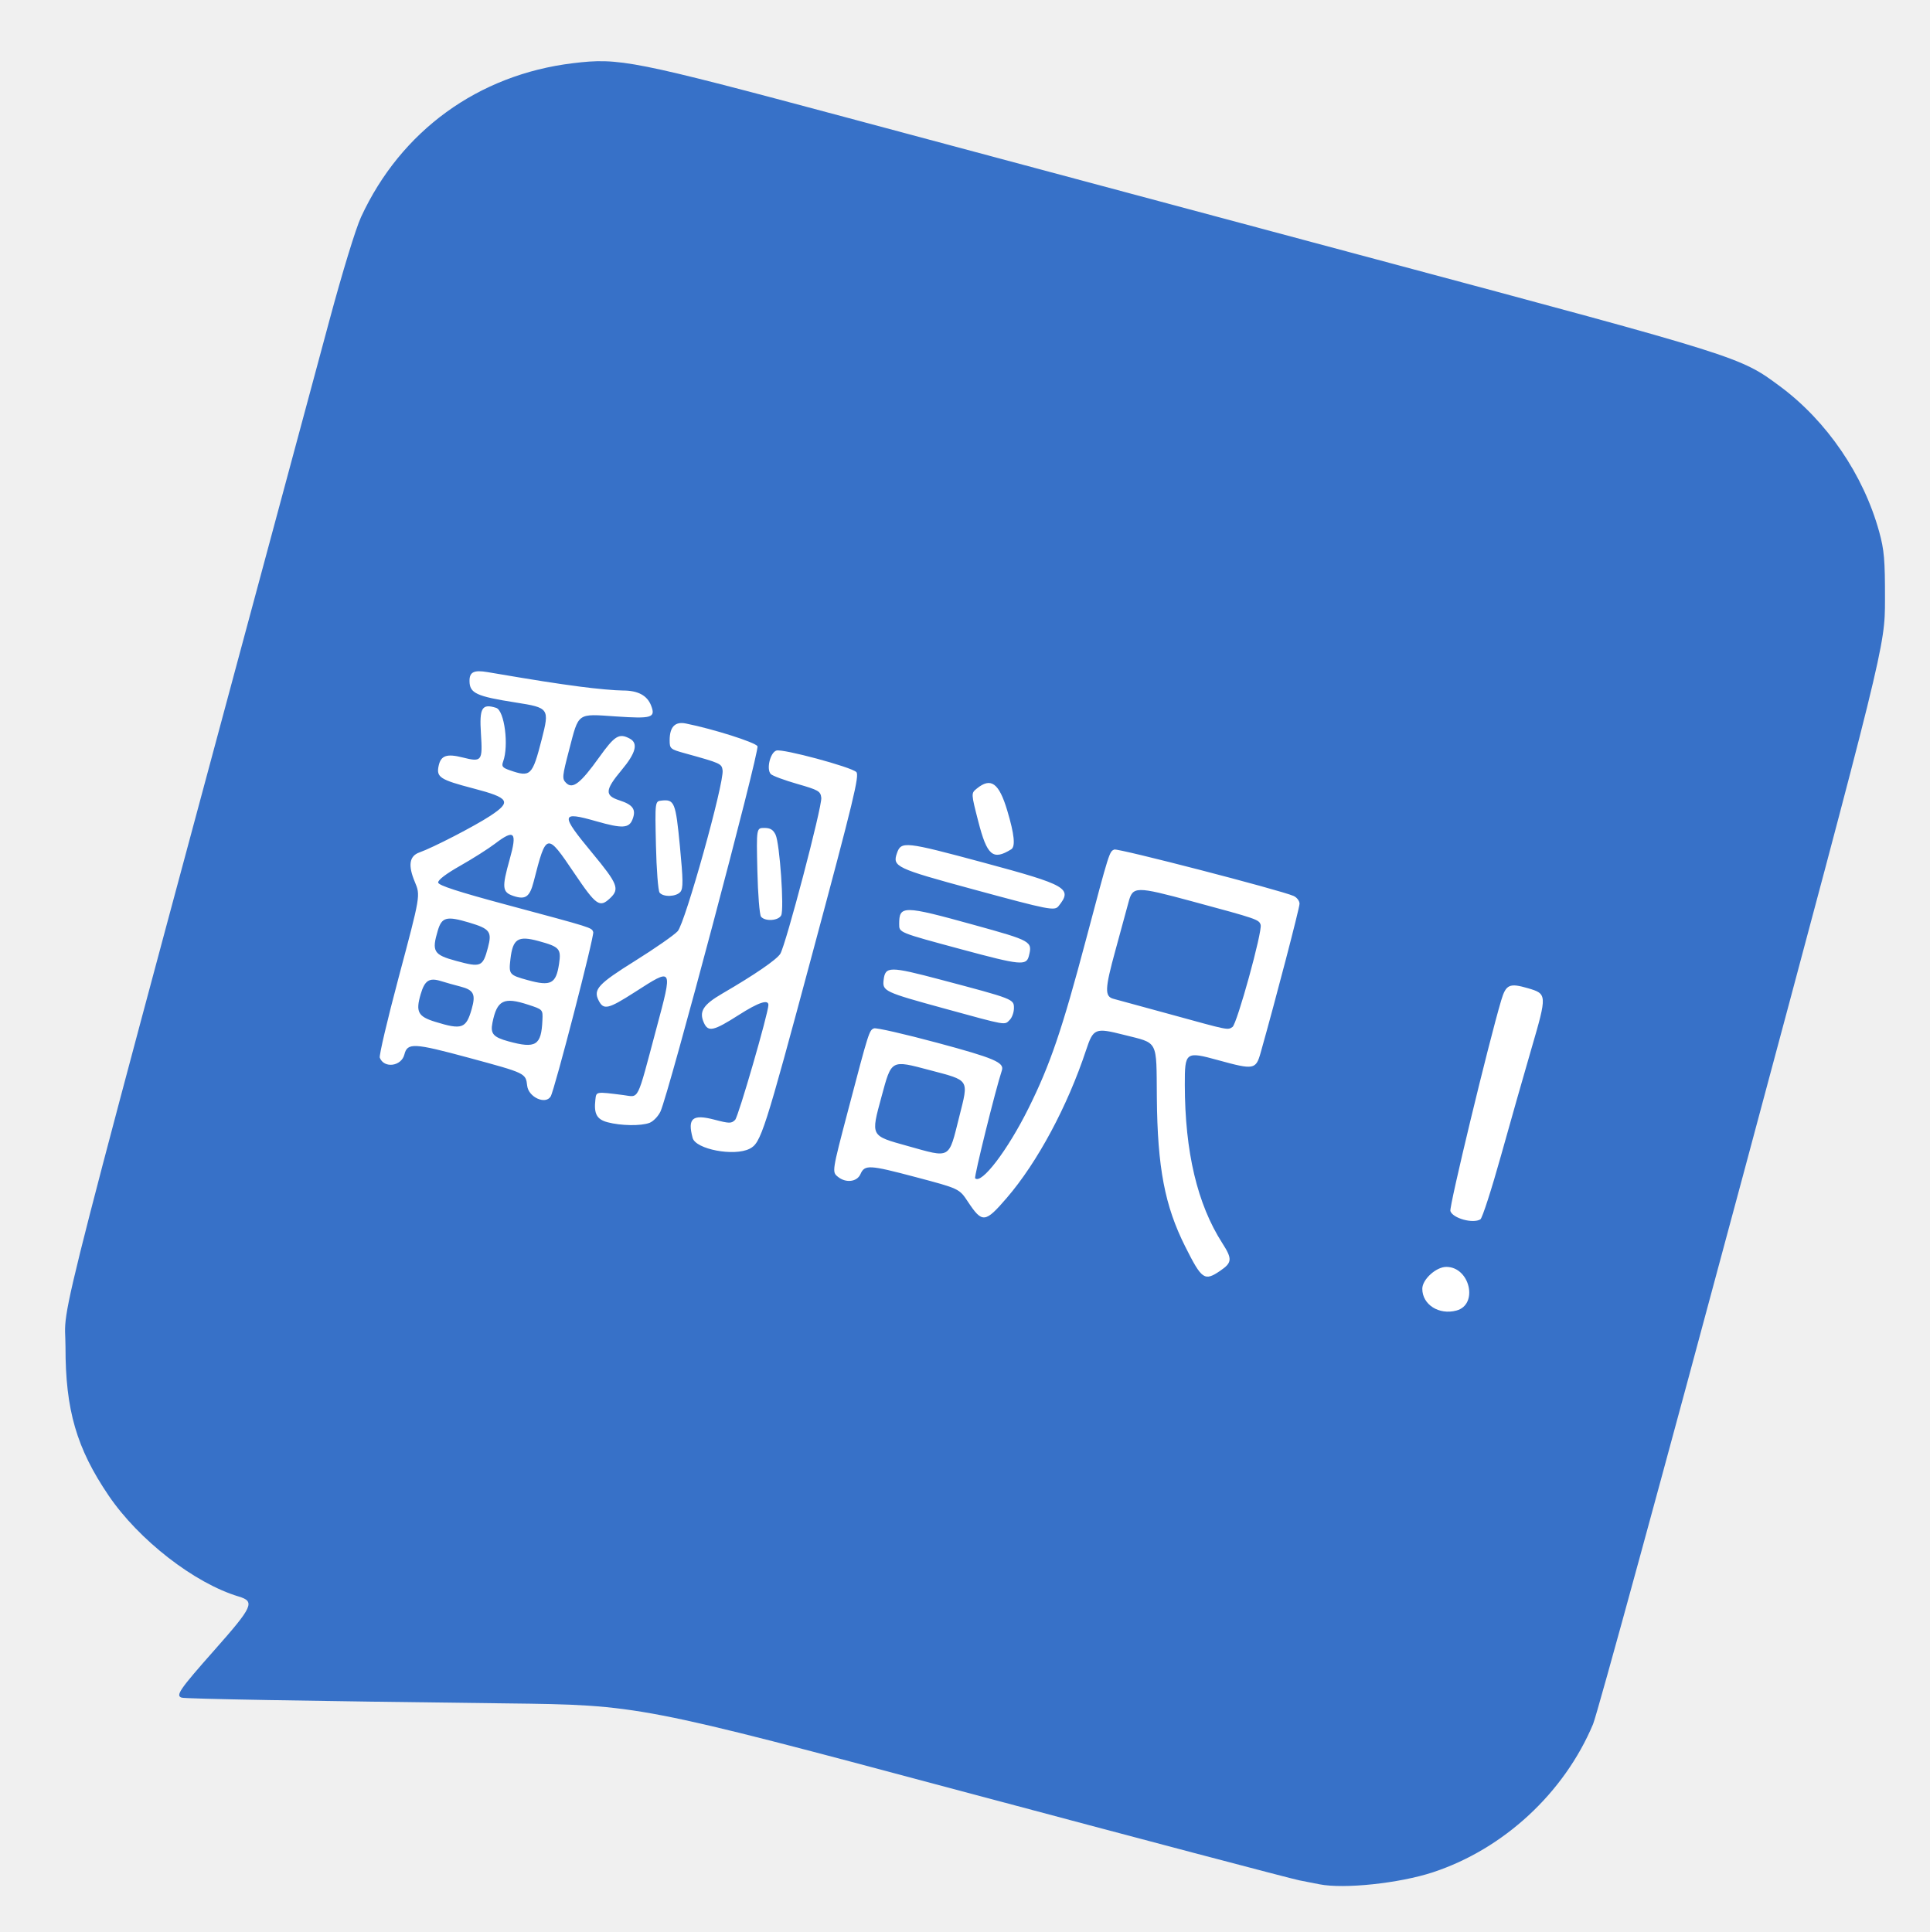
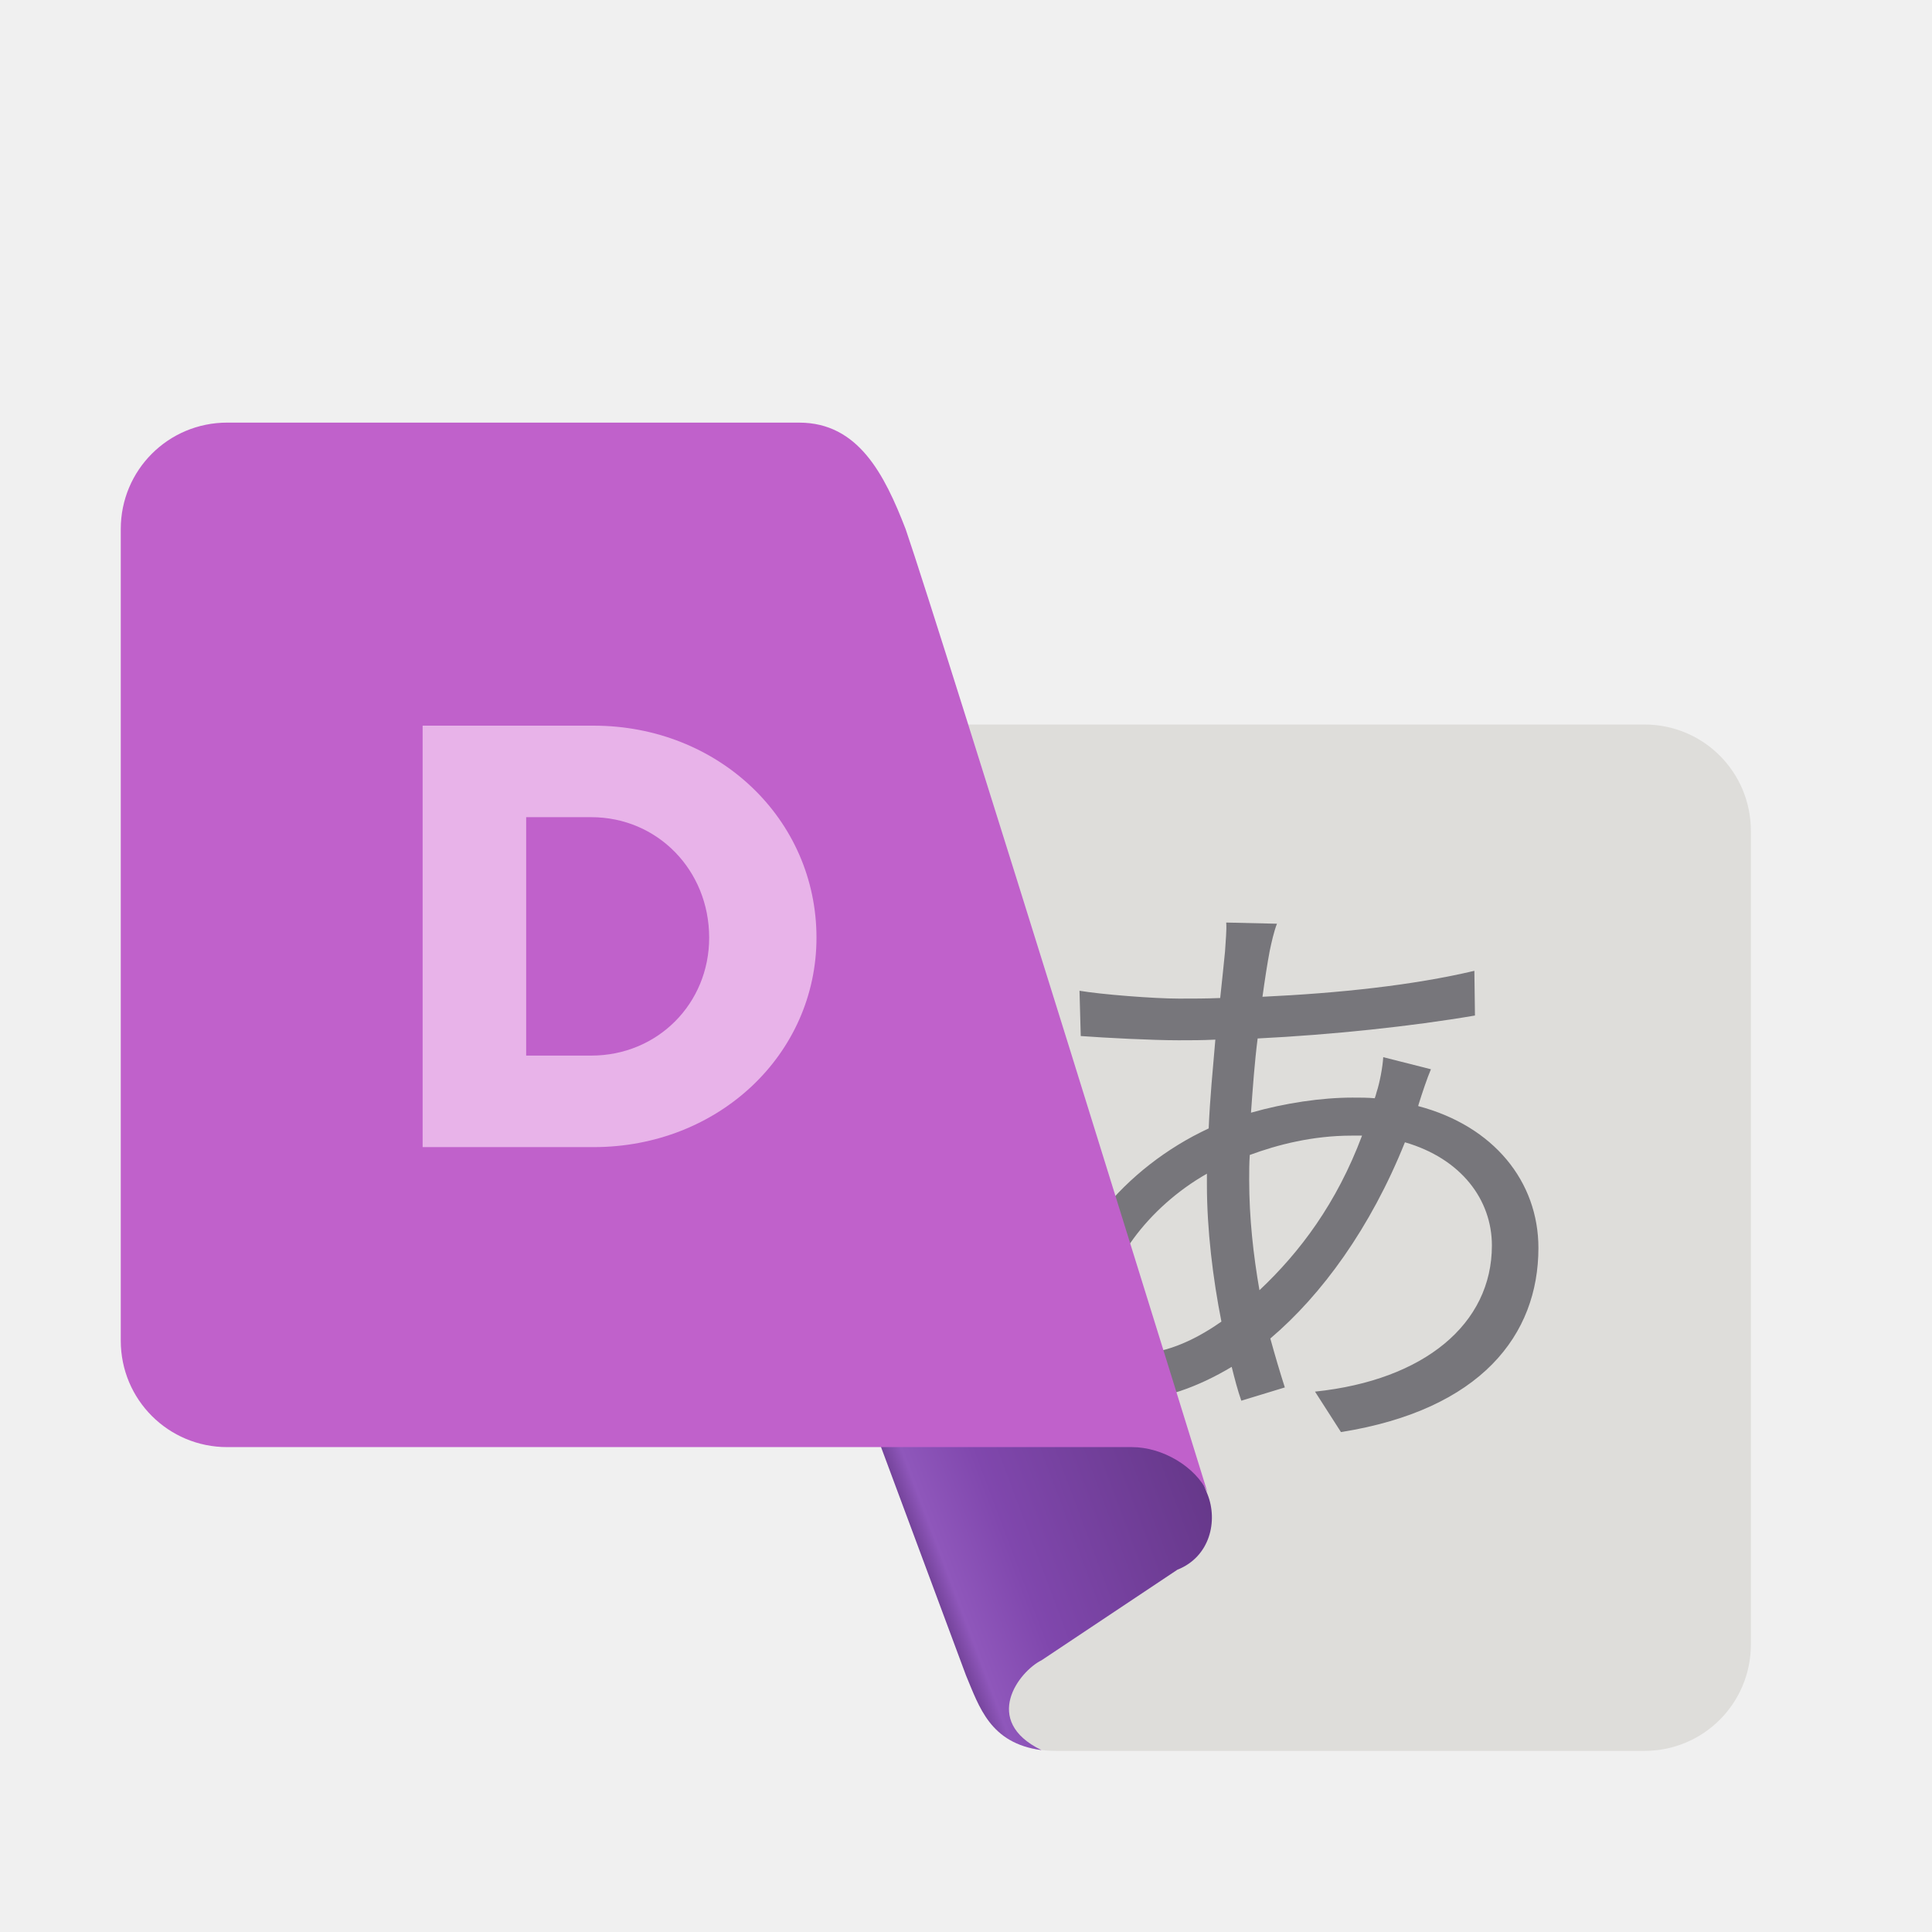
- <svg xmlns="http://www.w3.org/2000/svg" version="1.1" id="svg302" width="231.36" height="231.68" viewBox="0 0 231.36 231.68">
-   <defs id="defs306" />
-   <g id="layer1">
-     <rect y="70.351" x="40.516" height="104.974" width="151.016" id="rect8" style="fill:#ffffff;stroke:#ffffff" />
-   </g>
-   <g id="g310">
-     <path style="fill:#3771c8;stroke-width:0.32" d="m 158.21,225.961 c -0.352,-0.069 -1.432,-0.281 -2.4,-0.47 -0.968,-0.189 -19.184,-4.999 -40.48,-10.689 -38.72,-10.345 -38.72,-10.345 -54.56,-10.535 -24.434,-0.293 -38.518,-0.542 -38.984,-0.69 -0.765,-0.243 -0.265,-0.968 3.944,-5.726 4.614,-5.215 4.879,-5.805 2.88,-6.404 -5.29,-1.587 -11.962,-6.767 -15.582,-12.098 -3.847,-5.665 -5.185,-10.276 -5.175,-17.828 0.008,-6.12 -2.796,4.79 31.648,-123.123 C 41.058,32.613 42.655,27.397 43.288,26.027 48.064,15.69 57.334,8.956 68.684,7.581 c 5.583,-0.677 7.124,-0.37 33.038,6.57 12.764,3.419 41.279,11.055 63.367,16.971 43.664,11.694 43.537,11.654 48.323,15.202 5.623,4.168 10.011,10.601 11.896,17.437 0.605,2.196 0.705,3.356 0.697,8.16 -0.008,5.6 -0.008,5.6 -17.045,69.12 -9.37,34.936 -17.45,64.506 -17.956,65.711 -3.468,8.26 -10.731,14.979 -19.205,17.767 -4.02,1.322 -10.634,2.024 -13.591,1.442 z M 174.623,157.157 c 2.66,-0.713 1.613,-5.235 -1.213,-5.235 -1.227,0 -2.88,1.506 -2.88,2.624 0,1.9 1.995,3.173 4.093,2.611 z m -28.327,-4.766 c 1.441,-0.979 1.474,-1.416 0.253,-3.32 -2.995,-4.669 -4.479,-10.937 -4.493,-18.977 -0.007,-3.971 0.084,-4.038 4.021,-2.955 4.26,1.172 4.498,1.13 5.07,-0.896 1.791,-6.345 4.664,-17.352 4.664,-17.869 0,-0.343 -0.324,-0.766 -0.72,-0.938 -1.629,-0.709 -21.036,-5.734 -21.484,-5.562 -0.595,0.228 -0.592,0.22 -3.393,10.776 -2.882,10.864 -4.303,15.034 -6.906,20.266 -2.505,5.036 -5.633,9.139 -6.391,8.381 -0.153,-0.153 2.445,-10.642 3.207,-12.943 0.312,-0.942 -0.931,-1.472 -7.748,-3.304 -3.912,-1.052 -7.325,-1.831 -7.585,-1.731 -0.574,0.22 -0.619,0.362 -3.076,9.71 -1.973,7.506 -1.973,7.506 -1.244,8.096 0.949,0.769 2.286,0.607 2.695,-0.325 0.506,-1.153 1.041,-1.125 6.59,0.346 5.253,1.392 5.253,1.392 6.284,2.947 1.732,2.613 2.066,2.581 4.676,-0.452 3.668,-4.261 7.275,-10.984 9.501,-17.708 0.869,-2.625 1.084,-2.712 4.526,-1.841 4.196,1.062 3.897,0.495 3.96,7.538 0.074,8.387 0.949,12.972 3.406,17.862 1.994,3.968 2.302,4.181 4.186,2.901 z m -37.491,-14.972 c -4.473,-1.247 -4.41,-1.126 -3.104,-5.945 1.204,-4.445 1.093,-4.384 5.77,-3.147 4.835,1.278 4.684,1.042 3.548,5.559 -1.309,5.204 -0.952,5.001 -6.215,3.533 z m 31.645,-15.748 c -3.432,-0.945 -6.547,-1.795 -6.922,-1.889 -1.104,-0.278 -1.072,-1.162 0.211,-5.833 0.669,-2.434 1.375,-5.029 1.57,-5.767 0.507,-1.916 0.857,-1.92 7.597,-0.102 7.824,2.111 8.044,2.186 8.241,2.822 0.235,0.756 -2.84,11.911 -3.377,12.252 -0.606,0.384 -0.352,0.435 -7.32,-1.483 z m 37.048,24.544 c 0.224,-0.142 1.329,-3.56 2.456,-7.595 1.126,-4.035 2.78,-9.848 3.675,-12.917 1.875,-6.433 1.869,-6.529 -0.445,-7.202 -2.205,-0.641 -2.627,-0.449 -3.192,1.453 -1.522,5.126 -6.257,24.757 -6.095,25.269 0.277,0.873 2.726,1.548 3.602,0.993 z m -87.625,-8.457 c 1.365,-0.691 1.748,-1.883 7.559,-23.525 4.924,-18.338 5.633,-21.27 5.237,-21.653 -0.635,-0.614 -8.826,-2.816 -9.581,-2.576 -0.749,0.238 -1.226,2.256 -0.667,2.823 0.204,0.207 1.626,0.736 3.16,1.176 2.555,0.733 2.797,0.872 2.889,1.663 0.118,1.023 -4.265,17.701 -4.919,18.718 -0.461,0.716 -3.077,2.509 -6.945,4.759 -2.316,1.347 -2.824,2.16 -2.203,3.523 0.511,1.121 1.163,0.971 4.183,-0.959 2.351,-1.502 3.547,-1.904 3.544,-1.191 -0.003,0.959 -3.6,13.384 -3.986,13.77 -0.454,0.454 -0.686,0.452 -2.497,-0.021 -2.624,-0.686 -3.235,-0.171 -2.602,2.191 0.366,1.364 4.969,2.241 6.828,1.301 z m -12.002,-3.107 c 0.452,-0.172 1.045,-0.784 1.317,-1.36 0.96,-2.032 11.909,-43.265 11.631,-43.804 -0.237,-0.461 -5.308,-2.071 -8.595,-2.728 -1.293,-0.259 -1.935,0.41 -1.935,2.017 0,1.006 0.077,1.071 1.84,1.559 4.288,1.187 4.395,1.236 4.508,2.034 0.209,1.478 -4.497,18.341 -5.386,19.3 -0.441,0.476 -2.734,2.073 -5.096,3.548 -4.429,2.767 -5.043,3.429 -4.391,4.737 0.598,1.2 1.138,1.078 4.35,-0.981 4.626,-2.966 4.571,-3.063 2.562,4.453 -2.375,8.888 -2,8.137 -3.946,7.891 -3.324,-0.421 -3.232,-0.437 -3.347,0.565 -0.192,1.684 0.171,2.353 1.463,2.696 1.599,0.425 4.005,0.46 5.023,0.073 z m -11.849,-3.162 c 0.459,-0.743 5.265,-19.305 5.105,-19.72 -0.211,-0.55 0.051,-0.468 -10.514,-3.304 -5.646,-1.516 -8.02,-2.287 -8.077,-2.624 -0.051,-0.303 0.918,-1.044 2.653,-2.028 1.504,-0.853 3.375,-2.041 4.16,-2.64 2.342,-1.787 2.686,-1.417 1.758,1.889 -0.955,3.403 -0.897,3.933 0.475,4.386 1.425,0.47 1.933,0.106 2.403,-1.721 1.524,-5.935 1.547,-5.94 4.883,-1.003 2.619,3.876 3.028,4.162 4.281,2.984 1.17,-1.099 0.925,-1.719 -2.139,-5.419 -3.859,-4.659 -3.812,-5.033 0.48,-3.806 3.127,0.894 3.936,0.85 4.353,-0.24 0.449,-1.174 0.054,-1.741 -1.582,-2.27 -1.781,-0.576 -1.732,-1.235 0.269,-3.631 1.71,-2.046 2.014,-3.215 0.981,-3.768 -1.282,-0.686 -1.801,-0.37 -3.667,2.236 -2.244,3.135 -3.182,3.862 -3.968,3.077 -0.5,-0.5 -0.476,-0.76 0.362,-3.969 1.183,-4.53 0.895,-4.324 5.621,-4.005 4.301,0.291 4.76,0.151 4.217,-1.278 -0.471,-1.239 -1.57,-1.831 -3.399,-1.831 -0.896,0 -3.204,-0.209 -5.129,-0.464 -3.086,-0.409 -5.013,-0.711 -11.086,-1.741 -1.644,-0.279 -2.177,-0.016 -2.169,1.069 0.011,1.463 0.817,1.837 5.568,2.579 3.968,0.62 4.038,0.719 3.093,4.401 -1.127,4.392 -1.333,4.591 -3.845,3.716 -0.871,-0.304 -0.995,-0.468 -0.785,-1.04 0.705,-1.916 0.158,-6.124 -0.837,-6.44 -1.707,-0.542 -2.025,-0.003 -1.824,3.094 0.214,3.304 0.112,3.436 -2.211,2.851 -1.883,-0.474 -2.588,-0.231 -2.855,0.985 -0.306,1.391 0.133,1.679 4.171,2.736 4.321,1.132 4.598,1.584 2.011,3.286 -1.875,1.233 -6.874,3.815 -8.491,4.385 -1.209,0.427 -1.386,1.535 -0.56,3.512 0.693,1.659 0.707,1.579 -1.945,11.534 -1.334,5.007 -2.345,9.313 -2.247,9.568 0.506,1.318 2.59,1.045 2.95,-0.386 0.359,-1.429 1.118,-1.39 7.736,0.4 6.832,1.848 6.81,1.837 6.986,3.352 0.159,1.37 2.188,2.299 2.812,1.288 z m -5.061,-6.613 c -1.826,-0.501 -2.182,-0.916 -1.918,-2.232 0.544,-2.716 1.35,-3.123 4.287,-2.162 1.759,0.576 1.76,0.577 1.705,1.849 -0.131,3.041 -0.783,3.448 -4.073,2.545 z m -8.797,-2.348 c -2.047,-0.633 -2.343,-1.196 -1.73,-3.294 0.491,-1.68 1.031,-2.026 2.464,-1.577 0.545,0.171 1.588,0.464 2.318,0.652 1.585,0.408 1.843,0.925 1.34,2.688 -0.672,2.354 -1.168,2.527 -4.392,1.531 z m 11.124,-4.99 c -2.244,-0.619 -2.303,-0.69 -2.087,-2.538 0.284,-2.432 0.905,-2.826 3.386,-2.147 2.502,0.685 2.713,0.921 2.443,2.722 -0.36,2.401 -0.978,2.724 -3.742,1.962 z m -8.597,-2.309 c -2.71,-0.734 -2.95,-1.136 -2.193,-3.662 0.478,-1.595 1.053,-1.739 3.745,-0.937 2.5,0.745 2.767,1.101 2.258,3.008 -0.617,2.31 -0.83,2.399 -3.81,1.591 z m 66.375,7.072 c 0.277,-0.277 0.503,-0.913 0.503,-1.414 0,-1.078 -0.035,-1.092 -8.757,-3.4 -6.16,-1.63 -6.672,-1.628 -6.868,0.028 -0.158,1.336 0.088,1.452 7.233,3.41 7.67,2.102 7.238,2.026 7.889,1.376 z m 2.295,-7.67 c 0.438,-1.747 0.339,-1.803 -6.595,-3.721 -8.5,-2.351 -8.957,-2.356 -8.957,-0.099 0,1.031 -0.097,0.992 7.491,3.038 7.071,1.907 7.762,1.974 8.061,0.781 z m -29.697,-4.867 c 0.373,-0.751 -0.176,-8.628 -0.673,-9.665 -0.29,-0.604 -0.638,-0.815 -1.346,-0.815 -0.956,0 -0.956,0 -0.839,5.12 0.064,2.816 0.262,5.3 0.439,5.52 0.484,0.601 2.094,0.495 2.419,-0.16 z m 33.266,-1.12 c 1.691,-2.113 1.013,-2.504 -9.015,-5.204 -9.432,-2.539 -9.866,-2.586 -10.374,-1.129 -0.561,1.61 -0.116,1.822 9.079,4.319 9.267,2.516 9.822,2.625 10.31,2.014 z m -45.347,-1.698 c 0.338,-0.408 0.327,-1.4 -0.064,-5.466 -0.506,-5.266 -0.655,-5.638 -2.191,-5.479 -0.8,0.083 -0.8,0.083 -0.682,5.363 0.065,2.904 0.263,5.46 0.439,5.68 0.449,0.56 2.002,0.499 2.498,-0.098 z m 39.655,-5.095 c 0.533,-0.33 0.385,-1.791 -0.471,-4.652 -0.993,-3.319 -1.96,-4.016 -3.654,-2.634 -0.687,0.56 -0.687,0.56 0.175,3.92 1.059,4.128 1.756,4.722 3.95,3.366 z" id="path318" />
-   </g>
+ <svg xmlns="http://www.w3.org/2000/svg" xmlns:xlink="http://www.w3.org/1999/xlink" height="128px" viewBox="0 0 128 128" width="128px">
+   <linearGradient id="a" gradientUnits="userSpaceOnUse" x1="58.922" x2="80.292" y1="99.983" y2="91.975">
+     <stop offset="0" stop-color="#613583" />
+     <stop offset="0.093" stop-color="#8f57bb" />
+     <stop offset="0.297" stop-color="#8047ad" />
+     <stop offset="1" stop-color="#613583" />
+   </linearGradient>
+   <symbol id="b" overflow="visible">
+     <path d="m 2.312 0 h 11.328 c 8.266 0 14.766 -6.141 14.766 -13.875 c 0 -7.859 -6.5 -14.047 -14.766 -14.047 h -11.328 z m 11.172 -21.859 c 4.391 0 7.812 3.516 7.812 7.984 c 0 4.375 -3.422 7.812 -7.812 7.812 h -4.312 v -15.797 z m 0 0" />
+   </symbol>
+   <path d="m 60 48 h 48.945 c 3.91 0 7.055 3.145 7.055 7.055 v 53.891 c 0 3.91 -3.145 7.055 -7.055 7.055 h -38.945 c -2 0 -3.309 -0.598 -4.5 -2 z m 0 0" fill="#deddda" />
+   <path d="m 80 99 c 0.699 1.746 0.184 4.137 -2 5 l -9 6 c -1.48 0.73 -4 4 0 5.949 c -3.402 -0.445 -4.125 -2.871 -5 -4.949 l -16 -43 l 26 16 z m 0 0" fill="url(#a)" />
+   <path d="m 84.602 61.199 l -3.363 -0.078 c 0.043 0.48 -0.039 1.199 -0.078 1.918 c -0.082 0.883 -0.199 1.922 -0.32 3.082 c -0.918 0.039 -1.801 0.039 -2.719 0.039 c -1.723 0 -5.199 -0.281 -6.602 -0.52 l 0.082 3 c 1.637 0.121 4.758 0.281 6.477 0.281 c 0.801 0 1.602 0 2.441 -0.043 c -0.16 1.883 -0.359 3.883 -0.441 5.883 c -5.52 2.559 -10 7.797 -10 12.957 c 0 3.402 2.082 5.043 4.723 5.043 c 2.199 0 4.598 -0.883 6.801 -2.203 c 0.199 0.801 0.398 1.562 0.637 2.242 l 2.883 -0.879 c -0.32 -1 -0.641 -2.082 -0.961 -3.242 c 3.398 -2.879 6.641 -7.32 8.918 -13 c 3.723 1.082 5.762 3.801 5.762 6.84 c 0 5.199 -4.48 8.922 -11.719 9.68 l 1.719 2.68 c 9.281 -1.48 13.082 -6.438 13.082 -12.199 c 0 -4.398 -2.961 -8.078 -7.961 -9.398 c 0 -0.082 0.039 -0.121 0.039 -0.16 c 0.199 -0.641 0.559 -1.723 0.801 -2.281 l -3.16 -0.801 c -0.039 0.68 -0.242 1.723 -0.441 2.32 c -0.039 0.16 -0.078 0.281 -0.121 0.402 c -0.477 -0.043 -0.957 -0.043 -1.477 -0.043 c -2.043 0 -4.48 0.359 -6.723 1 c 0.121 -1.68 0.242 -3.359 0.441 -4.918 c 4.879 -0.242 10.199 -0.801 14.398 -1.52 l -0.039 -2.961 c -4.078 0.961 -8.961 1.48 -14.039 1.719 c 0.16 -1.16 0.32 -2.199 0.48 -3.039 c 0.117 -0.559 0.277 -1.281 0.48 -1.801 z m -1.84 16.961 c 0 -0.559 0 -1.082 0.039 -1.641 c 1.84 -0.68 4.16 -1.281 6.758 -1.281 h 0.68 c -1.68 4.48 -4.117 7.723 -6.797 10.242 c -0.402 -2.32 -0.68 -4.762 -0.68 -7.32 z m -9.641 9.039 c 0 -3.277 2.957 -7.238 6.84 -9.438 v 0.719 c 0 3 0.398 6.238 0.961 9.078 c -2.043 1.441 -3.961 2.121 -5.523 2.121 c -1.52 0 -2.277 -0.84 -2.277 -2.48 z m 0 0" fill="#77767b" />
+   <path d="m 15.055 28 h 37.891 c 3.91 0 5.645 3.41 7.055 7.055 c 2.332 6.77 20 63.82 20 63.82 c -0.805 -1.719 -3 -3 -5 -3 h -59.945 c -3.91 0 -7.055 -3.145 -7.055 -7.055 v -53.766 c 0 -3.91 3.145 -7.055 7.055 -7.055 z m 0 0" fill="#c061cb" />
+   <use fill="#e8b3e9" x="25.688" xlink:href="#b" y="75.999" />
</svg>
